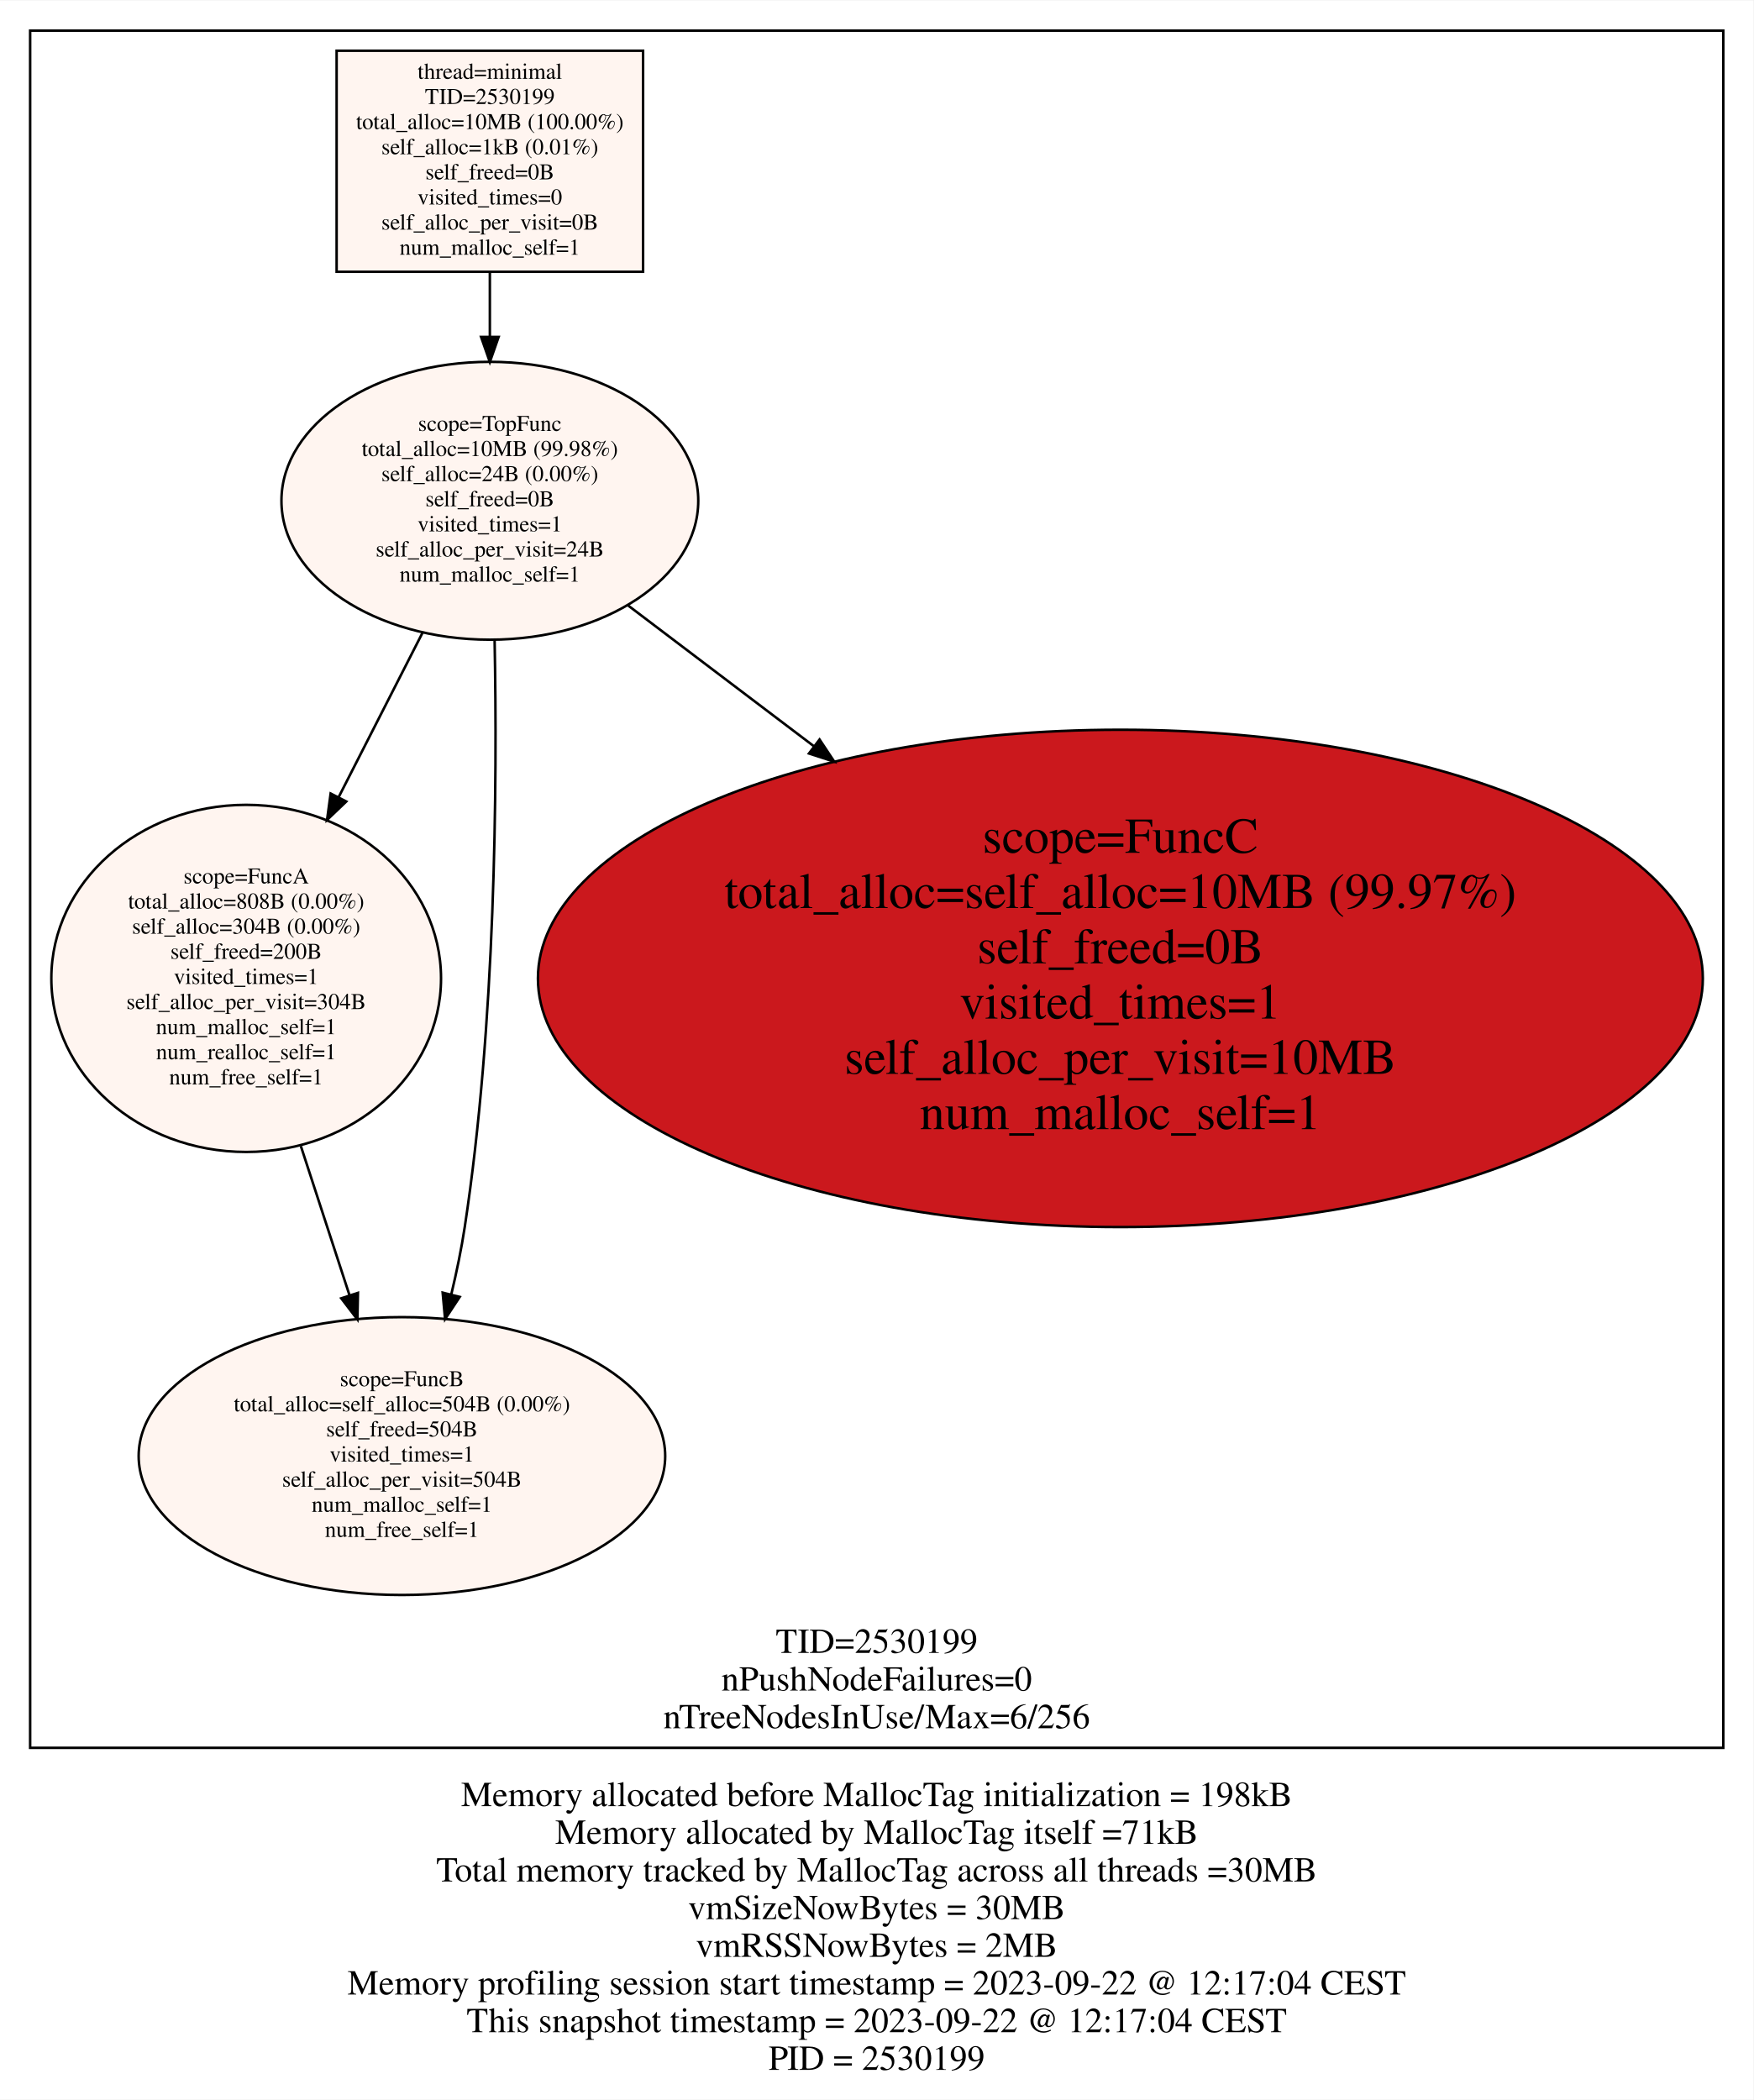
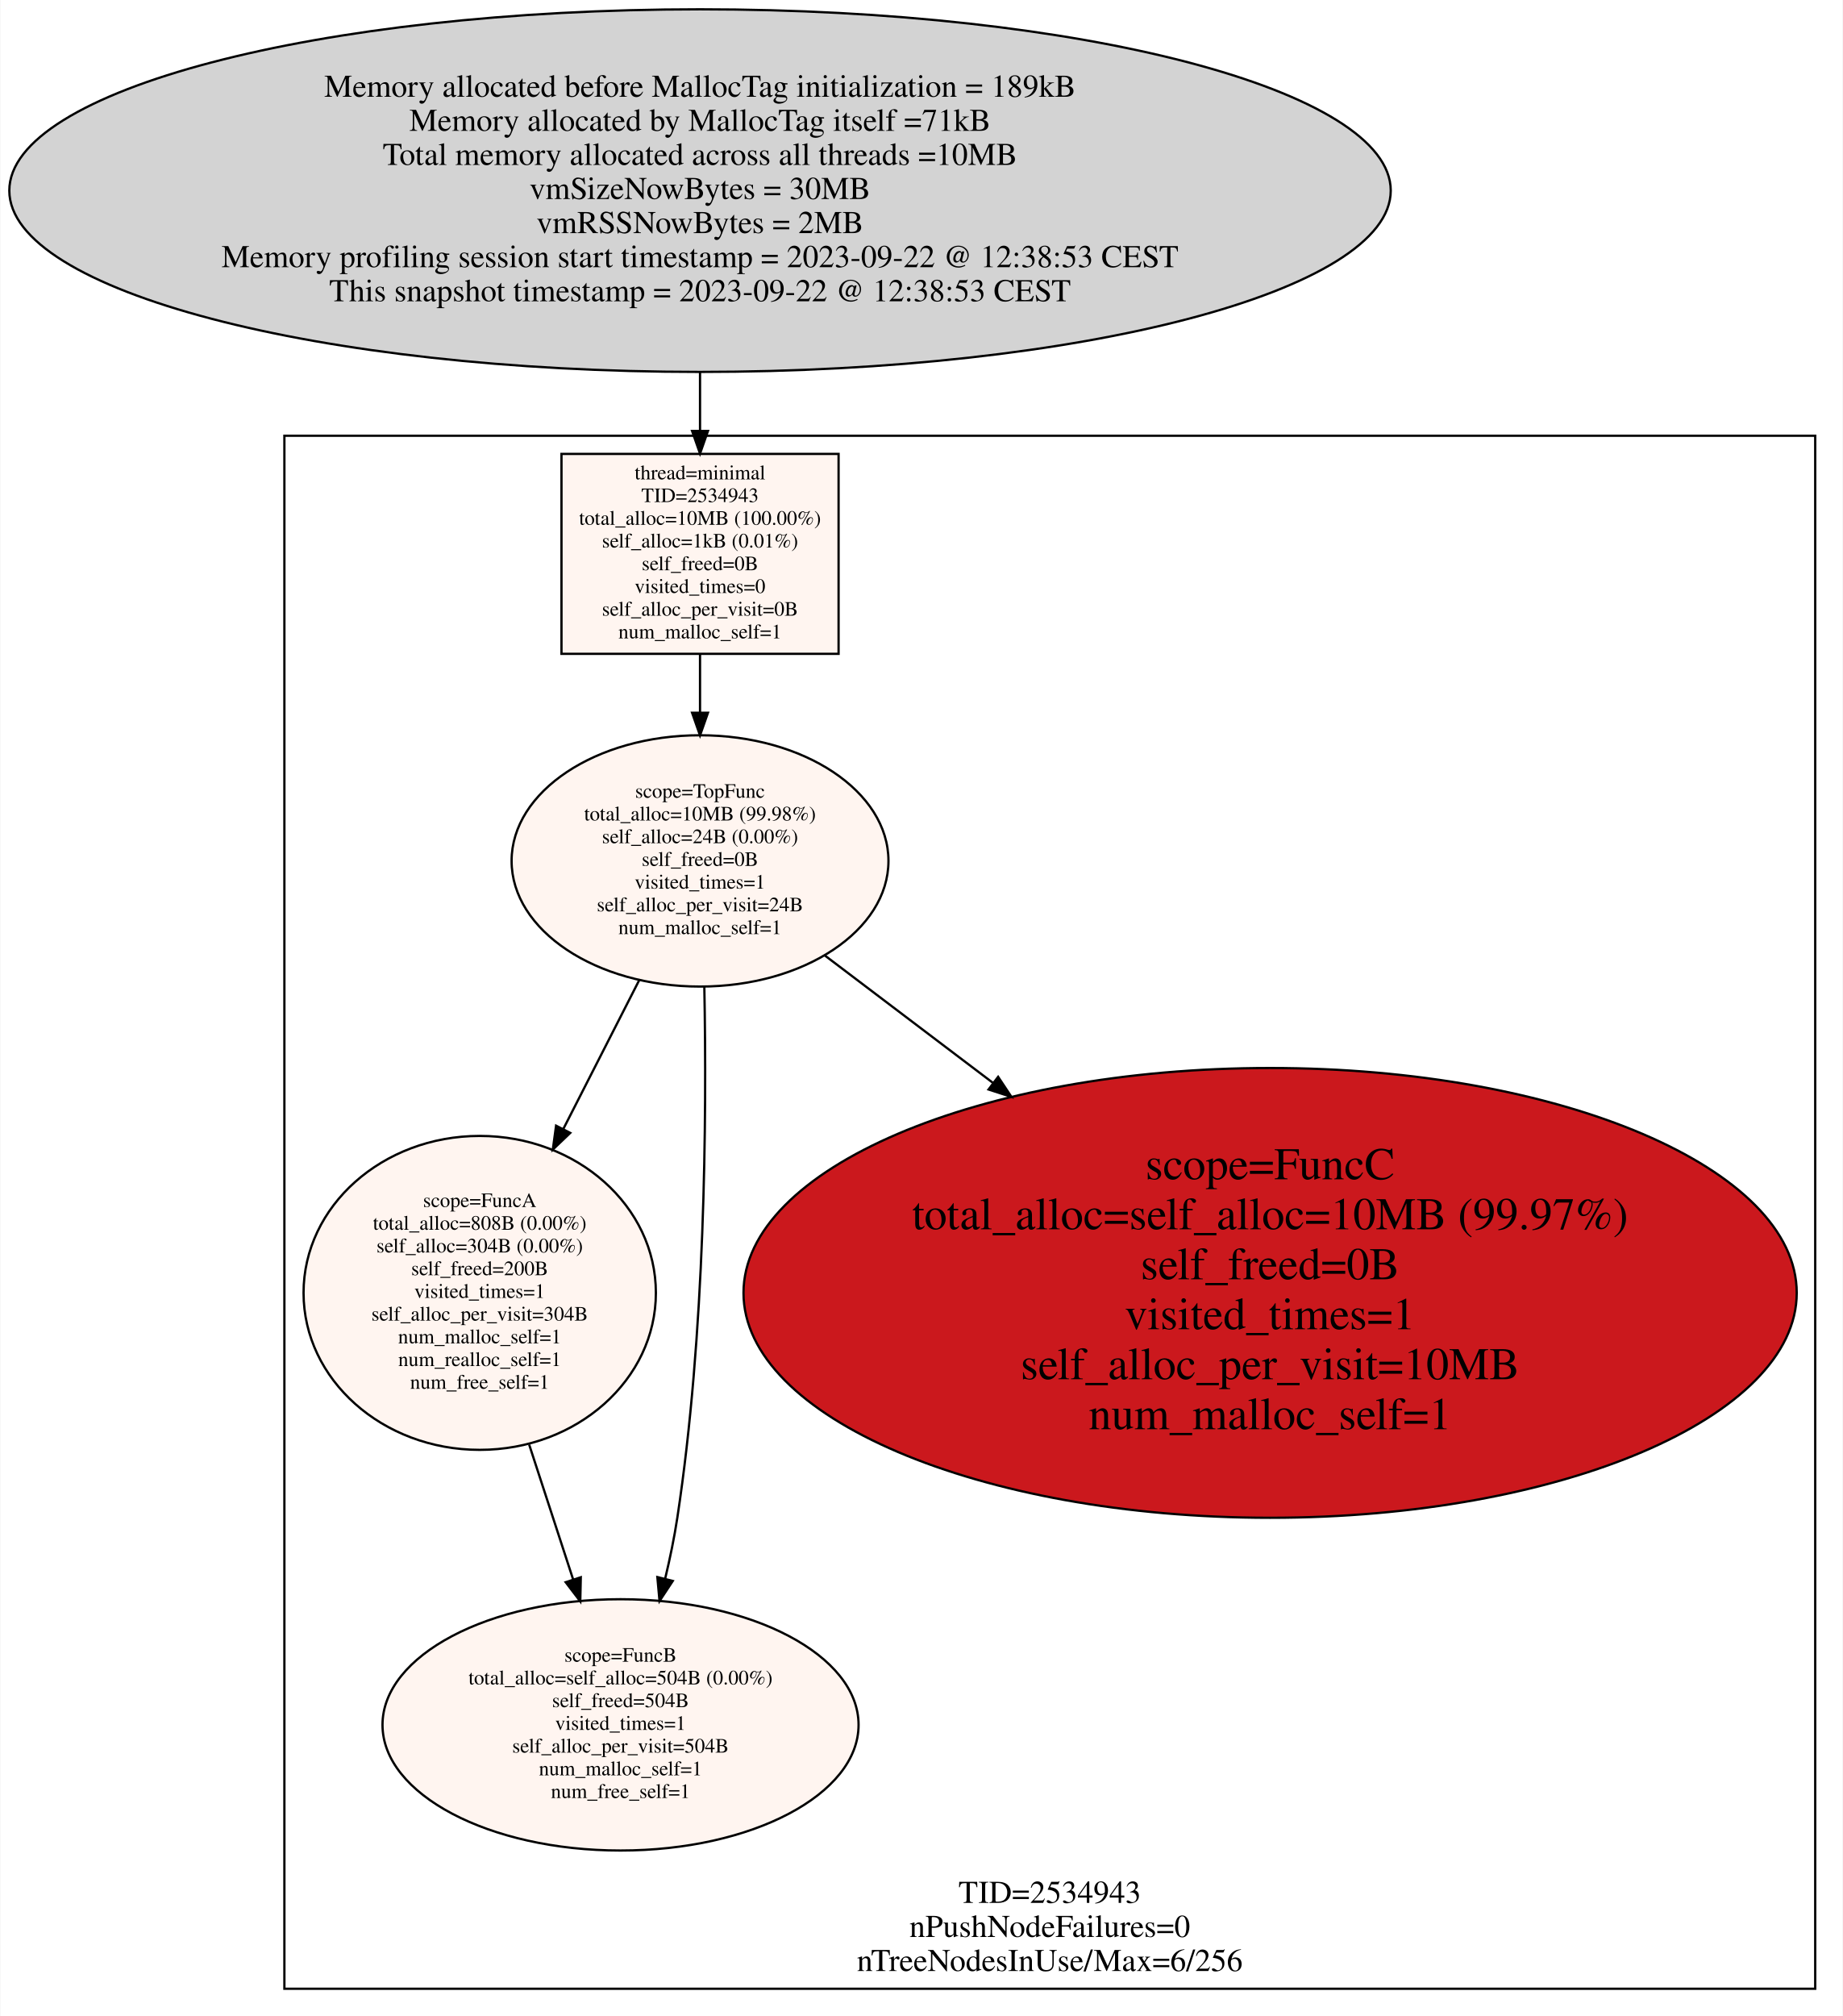
- <svg xmlns="http://www.w3.org/2000/svg" width="698pt" height="836pt" viewBox="0.00 0.00 698.00 835.61">
-   <g id="graph0" class="graph" transform="scale(1 1) rotate(0) translate(4 831.6072)">
-     <polygon fill="#ffffff" stroke="transparent" points="-4,4 -4,-831.607 694,-831.607 694,4 -4,4" />
-     <text text-anchor="middle" x="345" y="-112.8" font-family="Times,serif" font-size="14.00" fill="#000000">Memory allocated before MallocTag initialization = 198kB</text>
-     <text text-anchor="middle" x="345" y="-97.8" font-family="Times,serif" font-size="14.00" fill="#000000">Memory allocated by MallocTag itself =71kB</text>
-     <text text-anchor="middle" x="345" y="-82.8" font-family="Times,serif" font-size="14.00" fill="#000000">Total memory tracked by MallocTag across all threads =30MB</text>
-     <text text-anchor="middle" x="345" y="-67.8" font-family="Times,serif" font-size="14.00" fill="#000000">vmSizeNowBytes = 30MB</text>
-     <text text-anchor="middle" x="345" y="-52.8" font-family="Times,serif" font-size="14.00" fill="#000000">vmRSSNowBytes = 2MB</text>
-     <text text-anchor="middle" x="345" y="-37.8" font-family="Times,serif" font-size="14.00" fill="#000000">Memory profiling session start timestamp = 2023-09-22 @ 12:17:04 CEST</text>
-     <text text-anchor="middle" x="345" y="-22.8" font-family="Times,serif" font-size="14.00" fill="#000000">This snapshot timestamp = 2023-09-22 @ 12:17:04 CEST</text>
-     <text text-anchor="middle" x="345" y="-7.8" font-family="Times,serif" font-size="14.00" fill="#000000">PID = 2530199</text>
+ <svg xmlns="http://www.w3.org/2000/svg" width="811pt" height="887pt" viewBox="0.00 0.00 811.06 887.41">
+   <g id="graph0" class="graph" transform="scale(1 1) rotate(0) translate(4 883.4133)">
+     <polygon fill="#ffffff" stroke="transparent" points="-4,4 -4,-883.413 807.056,-883.413 807.056,4 -4,4" />
    <g id="clust1" class="cluster">
-       <polygon fill="none" stroke="#000000" points="8,-136 8,-819.607 682,-819.607 682,-136 8,-136" />
-       <text text-anchor="middle" x="345" y="-173.8" font-family="Times,serif" font-size="14.00" fill="#000000">TID=2530199</text>
-       <text text-anchor="middle" x="345" y="-158.8" font-family="Times,serif" font-size="14.00" fill="#000000">nPushNodeFailures=0</text>
-       <text text-anchor="middle" x="345" y="-143.8" font-family="Times,serif" font-size="14.00" fill="#000000">nTreeNodesInUse/Max=6/256</text>
+       <polygon fill="none" stroke="#000000" points="121.056,-8 121.056,-691.607 795.056,-691.607 795.056,-8 121.056,-8" />
+       <text text-anchor="middle" x="458.056" y="-45.8" font-family="Times,serif" font-size="14.00" fill="#000000">TID=2534943</text>
+       <text text-anchor="middle" x="458.056" y="-30.8" font-family="Times,serif" font-size="14.00" fill="#000000">nPushNodeFailures=0</text>
+       <text text-anchor="middle" x="458.056" y="-15.8" font-family="Times,serif" font-size="14.00" fill="#000000">nTreeNodesInUse/Max=6/256</text>
    </g>
    <g id="node1" class="node">
-       <polygon fill="#fff5f0" stroke="#000000" points="252,-811.607 130,-811.607 130,-723.607 252,-723.607 252,-811.607" />
-       <text text-anchor="middle" x="191" y="-800.407" font-family="Times,serif" font-size="9.00" fill="#000000">thread=minimal</text>
-       <text text-anchor="middle" x="191" y="-790.407" font-family="Times,serif" font-size="9.00" fill="#000000">TID=2530199</text>
-       <text text-anchor="middle" x="191" y="-780.407" font-family="Times,serif" font-size="9.00" fill="#000000">total_alloc=10MB (100.00%)</text>
-       <text text-anchor="middle" x="191" y="-770.407" font-family="Times,serif" font-size="9.00" fill="#000000">self_alloc=1kB (0.01%)</text>
-       <text text-anchor="middle" x="191" y="-760.407" font-family="Times,serif" font-size="9.00" fill="#000000">self_freed=0B</text>
-       <text text-anchor="middle" x="191" y="-750.407" font-family="Times,serif" font-size="9.00" fill="#000000">visited_times=0</text>
-       <text text-anchor="middle" x="191" y="-740.407" font-family="Times,serif" font-size="9.00" fill="#000000">self_alloc_per_visit=0B</text>
-       <text text-anchor="middle" x="191" y="-730.407" font-family="Times,serif" font-size="9.00" fill="#000000">num_malloc_self=1</text>
+       <ellipse fill="#d3d3d3" stroke="#000000" cx="304.056" cy="-799.51" rx="304.112" ry="79.806" />
+       <text text-anchor="middle" x="304.056" y="-840.81" font-family="Times,serif" font-size="14.00" fill="#000000">Memory allocated before MallocTag initialization = 189kB</text>
+       <text text-anchor="middle" x="304.056" y="-825.81" font-family="Times,serif" font-size="14.00" fill="#000000">Memory allocated by MallocTag itself =71kB</text>
+       <text text-anchor="middle" x="304.056" y="-810.81" font-family="Times,serif" font-size="14.00" fill="#000000">Total memory allocated across all threads =10MB</text>
+       <text text-anchor="middle" x="304.056" y="-795.81" font-family="Times,serif" font-size="14.00" fill="#000000">vmSizeNowBytes = 30MB</text>
+       <text text-anchor="middle" x="304.056" y="-780.81" font-family="Times,serif" font-size="14.00" fill="#000000">vmRSSNowBytes = 2MB</text>
+       <text text-anchor="middle" x="304.056" y="-765.81" font-family="Times,serif" font-size="14.00" fill="#000000">Memory profiling session start timestamp = 2023-09-22 @ 12:38:53 CEST</text>
+       <text text-anchor="middle" x="304.056" y="-750.81" font-family="Times,serif" font-size="14.00" fill="#000000">This snapshot timestamp = 2023-09-22 @ 12:38:53 CEST</text>
    </g>
    <g id="node2" class="node">
-       <ellipse fill="#fff5f0" stroke="#000000" cx="191" cy="-632.453" rx="82.964" ry="55.309" />
-       <text text-anchor="middle" x="191" y="-660.253" font-family="Times,serif" font-size="9.00" fill="#000000">scope=TopFunc</text>
-       <text text-anchor="middle" x="191" y="-650.253" font-family="Times,serif" font-size="9.00" fill="#000000">total_alloc=10MB (99.98%)</text>
-       <text text-anchor="middle" x="191" y="-640.253" font-family="Times,serif" font-size="9.00" fill="#000000">self_alloc=24B (0.00%)</text>
-       <text text-anchor="middle" x="191" y="-630.253" font-family="Times,serif" font-size="9.00" fill="#000000">self_freed=0B</text>
-       <text text-anchor="middle" x="191" y="-620.253" font-family="Times,serif" font-size="9.00" fill="#000000">visited_times=1</text>
-       <text text-anchor="middle" x="191" y="-610.253" font-family="Times,serif" font-size="9.00" fill="#000000">self_alloc_per_visit=24B</text>
-       <text text-anchor="middle" x="191" y="-600.253" font-family="Times,serif" font-size="9.00" fill="#000000">num_malloc_self=1</text>
+       <polygon fill="#fff5f0" stroke="#000000" points="365.056,-683.607 243.056,-683.607 243.056,-595.607 365.056,-595.607 365.056,-683.607" />
+       <text text-anchor="middle" x="304.056" y="-672.407" font-family="Times,serif" font-size="9.00" fill="#000000">thread=minimal</text>
+       <text text-anchor="middle" x="304.056" y="-662.407" font-family="Times,serif" font-size="9.00" fill="#000000">TID=2534943</text>
+       <text text-anchor="middle" x="304.056" y="-652.407" font-family="Times,serif" font-size="9.00" fill="#000000">total_alloc=10MB (100.00%)</text>
+       <text text-anchor="middle" x="304.056" y="-642.407" font-family="Times,serif" font-size="9.00" fill="#000000">self_alloc=1kB (0.01%)</text>
+       <text text-anchor="middle" x="304.056" y="-632.407" font-family="Times,serif" font-size="9.00" fill="#000000">self_freed=0B</text>
+       <text text-anchor="middle" x="304.056" y="-622.407" font-family="Times,serif" font-size="9.00" fill="#000000">visited_times=0</text>
+       <text text-anchor="middle" x="304.056" y="-612.407" font-family="Times,serif" font-size="9.00" fill="#000000">self_alloc_per_visit=0B</text>
+       <text text-anchor="middle" x="304.056" y="-602.407" font-family="Times,serif" font-size="9.00" fill="#000000">num_malloc_self=1</text>
+     </g>
+     <g id="edge6" class="edge">
+       <path fill="none" stroke="#000000" d="M304.056,-719.559C304.056,-710.885 304.056,-702.211 304.056,-693.945" />
+       <polygon fill="#000000" stroke="#000000" points="307.556,-693.725 304.056,-683.725 300.556,-693.725 307.556,-693.725" />
+     </g>
+     <g id="node3" class="node">
+       <ellipse fill="#fff5f0" stroke="#000000" cx="304.056" cy="-504.453" rx="82.964" ry="55.309" />
+       <text text-anchor="middle" x="304.056" y="-532.253" font-family="Times,serif" font-size="9.00" fill="#000000">scope=TopFunc</text>
+       <text text-anchor="middle" x="304.056" y="-522.253" font-family="Times,serif" font-size="9.00" fill="#000000">total_alloc=10MB (99.98%)</text>
+       <text text-anchor="middle" x="304.056" y="-512.253" font-family="Times,serif" font-size="9.00" fill="#000000">self_alloc=24B (0.00%)</text>
+       <text text-anchor="middle" x="304.056" y="-502.253" font-family="Times,serif" font-size="9.00" fill="#000000">self_freed=0B</text>
+       <text text-anchor="middle" x="304.056" y="-492.253" font-family="Times,serif" font-size="9.00" fill="#000000">visited_times=1</text>
+       <text text-anchor="middle" x="304.056" y="-482.253" font-family="Times,serif" font-size="9.00" fill="#000000">self_alloc_per_visit=24B</text>
+       <text text-anchor="middle" x="304.056" y="-472.253" font-family="Times,serif" font-size="9.00" fill="#000000">num_malloc_self=1</text>
    </g>
    <g id="edge1" class="edge">
-       <path fill="none" stroke="#000000" d="M191,-723.353C191,-715.163 191,-706.453 191,-697.792" />
-       <polygon fill="#000000" stroke="#000000" points="194.5,-697.681 191,-687.681 187.5,-697.681 194.5,-697.681" />
+       <path fill="none" stroke="#000000" d="M304.056,-595.353C304.056,-587.163 304.056,-578.453 304.056,-569.792" />
+       <polygon fill="#000000" stroke="#000000" points="307.556,-569.681 304.056,-559.681 300.556,-569.681 307.556,-569.681" />
    </g>
-     <g id="node3" class="node">
-       <ellipse fill="#fff5f0" stroke="#000000" cx="94" cy="-442.304" rx="77.564" ry="69.094" />
-       <text text-anchor="middle" x="94" y="-480.104" font-family="Times,serif" font-size="9.00" fill="#000000">scope=FuncA</text>
-       <text text-anchor="middle" x="94" y="-470.104" font-family="Times,serif" font-size="9.00" fill="#000000">total_alloc=808B (0.00%)</text>
-       <text text-anchor="middle" x="94" y="-460.104" font-family="Times,serif" font-size="9.00" fill="#000000">self_alloc=304B (0.00%)</text>
-       <text text-anchor="middle" x="94" y="-450.104" font-family="Times,serif" font-size="9.00" fill="#000000">self_freed=200B</text>
-       <text text-anchor="middle" x="94" y="-440.104" font-family="Times,serif" font-size="9.00" fill="#000000">visited_times=1</text>
-       <text text-anchor="middle" x="94" y="-430.104" font-family="Times,serif" font-size="9.00" fill="#000000">self_alloc_per_visit=304B</text>
-       <text text-anchor="middle" x="94" y="-420.104" font-family="Times,serif" font-size="9.00" fill="#000000">num_malloc_self=1</text>
-       <text text-anchor="middle" x="94" y="-410.104" font-family="Times,serif" font-size="9.00" fill="#000000">num_realloc_self=1</text>
-       <text text-anchor="middle" x="94" y="-400.104" font-family="Times,serif" font-size="9.00" fill="#000000">num_free_self=1</text>
+     <g id="node4" class="node">
+       <ellipse fill="#fff5f0" stroke="#000000" cx="207.056" cy="-314.304" rx="77.564" ry="69.094" />
+       <text text-anchor="middle" x="207.056" y="-352.104" font-family="Times,serif" font-size="9.00" fill="#000000">scope=FuncA</text>
+       <text text-anchor="middle" x="207.056" y="-342.104" font-family="Times,serif" font-size="9.00" fill="#000000">total_alloc=808B (0.00%)</text>
+       <text text-anchor="middle" x="207.056" y="-332.104" font-family="Times,serif" font-size="9.00" fill="#000000">self_alloc=304B (0.00%)</text>
+       <text text-anchor="middle" x="207.056" y="-322.104" font-family="Times,serif" font-size="9.00" fill="#000000">self_freed=200B</text>
+       <text text-anchor="middle" x="207.056" y="-312.104" font-family="Times,serif" font-size="9.00" fill="#000000">visited_times=1</text>
+       <text text-anchor="middle" x="207.056" y="-302.104" font-family="Times,serif" font-size="9.00" fill="#000000">self_alloc_per_visit=304B</text>
+       <text text-anchor="middle" x="207.056" y="-292.104" font-family="Times,serif" font-size="9.00" fill="#000000">num_malloc_self=1</text>
+       <text text-anchor="middle" x="207.056" y="-282.104" font-family="Times,serif" font-size="9.00" fill="#000000">num_realloc_self=1</text>
+       <text text-anchor="middle" x="207.056" y="-272.104" font-family="Times,serif" font-size="9.00" fill="#000000">num_free_self=1</text>
    </g>
    <g id="edge2" class="edge">
-       <path fill="none" stroke="#000000" d="M164.238,-579.99C153.887,-559.701 141.872,-536.147 130.737,-514.319" />
-       <polygon fill="#000000" stroke="#000000" points="133.853,-512.726 126.191,-505.408 127.618,-515.906 133.853,-512.726" />
+       <path fill="none" stroke="#000000" d="M277.293,-451.99C266.943,-431.701 254.928,-408.147 243.793,-386.319" />
+       <polygon fill="#000000" stroke="#000000" points="246.909,-384.726 239.247,-377.408 240.673,-387.906 246.909,-384.726" />
    </g>
-     <g id="node4" class="node">
-       <ellipse fill="#fff5f0" stroke="#000000" cx="156" cy="-252.154" rx="104.804" ry="55.309" />
-       <text text-anchor="middle" x="156" y="-279.954" font-family="Times,serif" font-size="9.00" fill="#000000">scope=FuncB</text>
-       <text text-anchor="middle" x="156" y="-269.954" font-family="Times,serif" font-size="9.00" fill="#000000">total_alloc=self_alloc=504B (0.00%)</text>
-       <text text-anchor="middle" x="156" y="-259.954" font-family="Times,serif" font-size="9.00" fill="#000000">self_freed=504B</text>
-       <text text-anchor="middle" x="156" y="-249.954" font-family="Times,serif" font-size="9.00" fill="#000000">visited_times=1</text>
-       <text text-anchor="middle" x="156" y="-239.954" font-family="Times,serif" font-size="9.00" fill="#000000">self_alloc_per_visit=504B</text>
-       <text text-anchor="middle" x="156" y="-229.954" font-family="Times,serif" font-size="9.00" fill="#000000">num_malloc_self=1</text>
-       <text text-anchor="middle" x="156" y="-219.954" font-family="Times,serif" font-size="9.00" fill="#000000">num_free_self=1</text>
+     <g id="node5" class="node">
+       <ellipse fill="#fff5f0" stroke="#000000" cx="269.056" cy="-124.154" rx="104.804" ry="55.309" />
+       <text text-anchor="middle" x="269.056" y="-151.954" font-family="Times,serif" font-size="9.00" fill="#000000">scope=FuncB</text>
+       <text text-anchor="middle" x="269.056" y="-141.954" font-family="Times,serif" font-size="9.00" fill="#000000">total_alloc=self_alloc=504B (0.00%)</text>
+       <text text-anchor="middle" x="269.056" y="-131.954" font-family="Times,serif" font-size="9.00" fill="#000000">self_freed=504B</text>
+       <text text-anchor="middle" x="269.056" y="-121.954" font-family="Times,serif" font-size="9.00" fill="#000000">visited_times=1</text>
+       <text text-anchor="middle" x="269.056" y="-111.954" font-family="Times,serif" font-size="9.00" fill="#000000">self_alloc_per_visit=504B</text>
+       <text text-anchor="middle" x="269.056" y="-101.954" font-family="Times,serif" font-size="9.00" fill="#000000">num_malloc_self=1</text>
+       <text text-anchor="middle" x="269.056" y="-91.954" font-family="Times,serif" font-size="9.00" fill="#000000">num_free_self=1</text>
    </g>
    <g id="edge3" class="edge">
-       <path fill="none" stroke="#000000" d="M192.89,-577.207C194.005,-518.755 193.288,-424 181,-343.309 179.672,-334.586 177.799,-325.507 175.668,-316.606" />
-       <polygon fill="#000000" stroke="#000000" points="179,-315.505 173.169,-306.659 172.212,-317.211 179,-315.505" />
+       <path fill="none" stroke="#000000" d="M305.946,-449.207C307.061,-390.755 306.344,-296 294.056,-215.309 292.728,-206.586 290.855,-197.507 288.724,-188.606" />
+       <polygon fill="#000000" stroke="#000000" points="292.056,-187.505 286.225,-178.659 285.267,-189.211 292.056,-187.505" />
    </g>
-     <g id="node5" class="node">
-       <ellipse fill="#cb181d" stroke="#000000" cx="442" cy="-442.304" rx="231.862" ry="98.99" />
-       <text text-anchor="middle" x="442" y="-492.304" font-family="Times,serif" font-size="20.00" fill="#000000">scope=FuncC</text>
-       <text text-anchor="middle" x="442" y="-470.304" font-family="Times,serif" font-size="20.00" fill="#000000">total_alloc=self_alloc=10MB (99.97%)</text>
-       <text text-anchor="middle" x="442" y="-448.304" font-family="Times,serif" font-size="20.00" fill="#000000">self_freed=0B</text>
-       <text text-anchor="middle" x="442" y="-426.304" font-family="Times,serif" font-size="20.00" fill="#000000">visited_times=1</text>
-       <text text-anchor="middle" x="442" y="-404.304" font-family="Times,serif" font-size="20.00" fill="#000000">self_alloc_per_visit=10MB</text>
-       <text text-anchor="middle" x="442" y="-382.304" font-family="Times,serif" font-size="20.00" fill="#000000">num_malloc_self=1</text>
+     <g id="node6" class="node">
+       <ellipse fill="#cb181d" stroke="#000000" cx="555.056" cy="-314.304" rx="231.862" ry="98.99" />
+       <text text-anchor="middle" x="555.056" y="-364.304" font-family="Times,serif" font-size="20.00" fill="#000000">scope=FuncC</text>
+       <text text-anchor="middle" x="555.056" y="-342.304" font-family="Times,serif" font-size="20.00" fill="#000000">total_alloc=self_alloc=10MB (99.97%)</text>
+       <text text-anchor="middle" x="555.056" y="-320.304" font-family="Times,serif" font-size="20.00" fill="#000000">self_freed=0B</text>
+       <text text-anchor="middle" x="555.056" y="-298.304" font-family="Times,serif" font-size="20.00" fill="#000000">visited_times=1</text>
+       <text text-anchor="middle" x="555.056" y="-276.304" font-family="Times,serif" font-size="20.00" fill="#000000">self_alloc_per_visit=10MB</text>
+       <text text-anchor="middle" x="555.056" y="-254.304" font-family="Times,serif" font-size="20.00" fill="#000000">num_malloc_self=1</text>
    </g>
    <g id="edge4" class="edge">
-       <path fill="none" stroke="#000000" d="M245.773,-590.959C267.734,-574.322 293.986,-554.434 320.035,-534.701" />
-       <polygon fill="#000000" stroke="#000000" points="322.25,-537.413 328.107,-528.585 318.023,-531.834 322.25,-537.413" />
+       <path fill="none" stroke="#000000" d="M358.829,-462.959C380.79,-446.322 407.042,-426.434 433.091,-406.7" />
+       <polygon fill="#000000" stroke="#000000" points="435.306,-409.413 441.163,-400.585 431.079,-403.834 435.306,-409.413" />
    </g>
    <g id="edge5" class="edge">
-       <path fill="none" stroke="#000000" d="M115.772,-375.531C122.07,-356.216 128.927,-335.185 135.167,-316.049" />
-       <polygon fill="#000000" stroke="#000000" points="138.498,-317.122 138.27,-306.53 131.843,-314.952 138.498,-317.122" />
+       <path fill="none" stroke="#000000" d="M228.828,-247.531C235.126,-228.216 241.983,-207.185 248.222,-188.049" />
+       <polygon fill="#000000" stroke="#000000" points="251.554,-189.122 251.326,-178.53 244.899,-186.952 251.554,-189.122" />
    </g>
  </g>
</svg>
